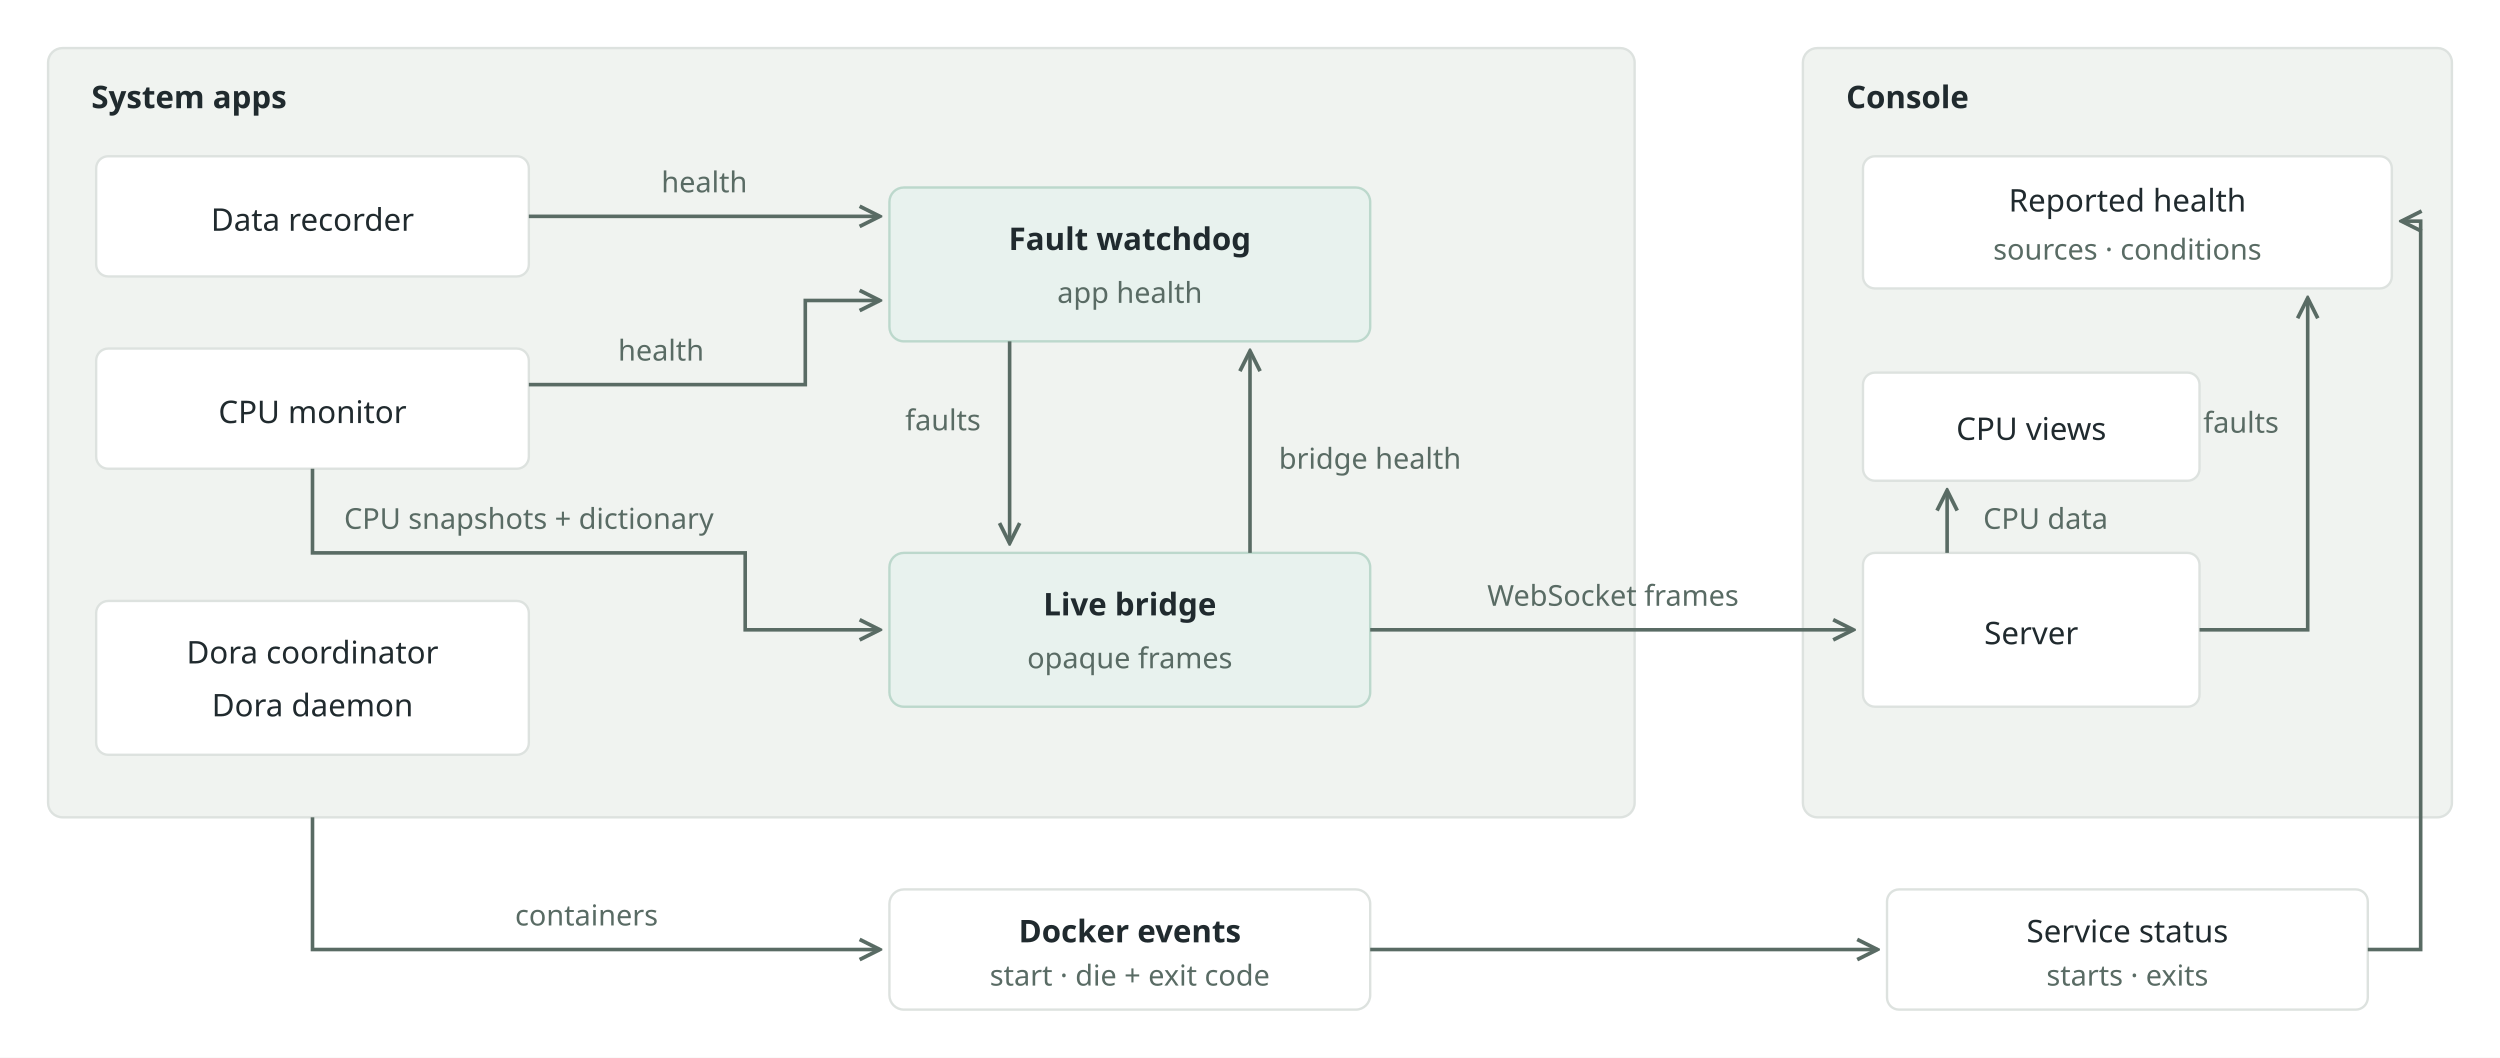
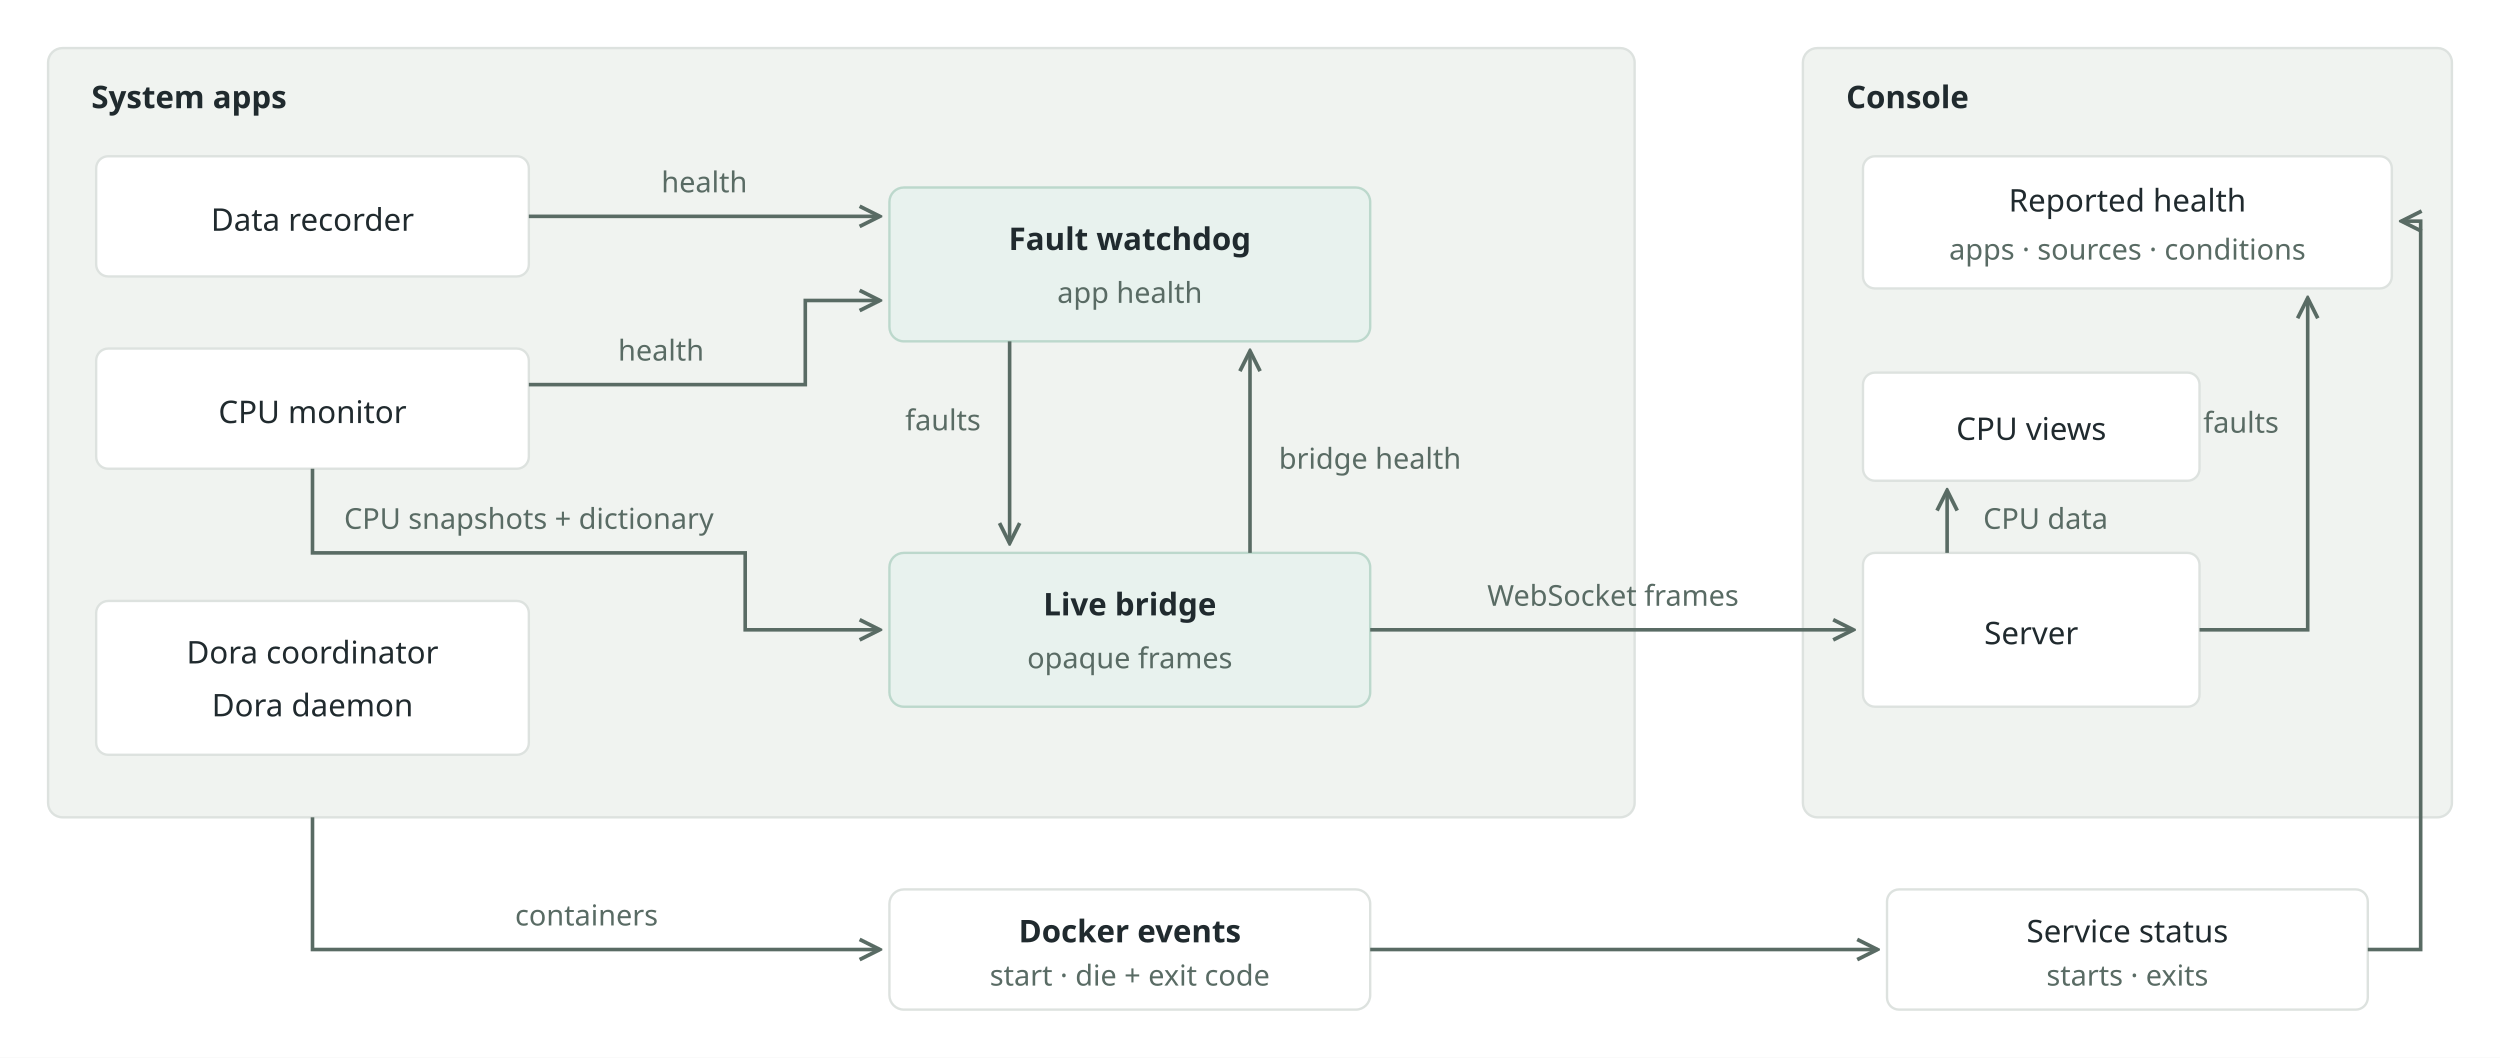
<svg xmlns="http://www.w3.org/2000/svg" viewBox="0 0 1040 440" role="img" font-family="system-ui,sans-serif" font-size="13">
  <rect width="1040" height="440" fill="#fff" />
  <defs>
    <marker id="a" viewBox="0 0 10 10" refX="9" refY="5" markerWidth="7" markerHeight="7" orient="auto-start-reverse">
      <path d="M1 1l8 4-8 4" fill="none" stroke="#596b64" stroke-width="1.5" />
    </marker>
  </defs>
  <rect x="20" y="20" width="660" height="320" rx="6" fill="#f0f3f0" stroke="#dde2df" />
  <text x="38" y="45" font-weight="600" fill="#202a2e">System apps</text>
  <rect x="40" y="65" width="180" height="50" rx="5" fill="#fff" stroke="#dde2df" />
  <text x="130" y="96" text-anchor="middle" fill="#202a2e">Data recorder</text>
  <rect x="40" y="145" width="180" height="50" rx="5" fill="#fff" stroke="#dde2df" />
  <text x="130" y="176" text-anchor="middle" fill="#202a2e">CPU monitor</text>
  <rect x="40" y="250" width="180" height="64" rx="5" fill="#fff" stroke="#dde2df" />
  <text x="130" y="276" text-anchor="middle" fill="#202a2e">Dora coordinator</text>
  <text x="130" y="298" text-anchor="middle" fill="#202a2e">Dora daemon</text>
  <rect x="370" y="78" width="200" height="64" rx="6" fill="#e8f2ee" stroke="#bcd8cc" />
  <text x="470" y="104" text-anchor="middle" fill="#202a2e" font-weight="600">Fault watchdog</text>
  <text x="470" y="126" text-anchor="middle" fill="#596b64" font-size="12">app health</text>
  <rect x="370" y="230" width="200" height="64" rx="6" fill="#e8f2ee" stroke="#bcd8cc" />
  <text x="470" y="256" text-anchor="middle" fill="#202a2e" font-weight="600">Live bridge</text>
  <text x="470" y="278" text-anchor="middle" fill="#596b64" font-size="12">opaque frames</text>
  <line x1="220" y1="90" x2="366" y2="90" stroke="#596b64" stroke-width="1.5" marker-end="url(#a)" />
  <text x="293" y="80" text-anchor="middle" fill="#596b64" font-size="12">health</text>
  <path d="M220 160 H335 V125 H366" fill="none" stroke="#596b64" stroke-width="1.5" marker-end="url(#a)" />
  <text x="275" y="150" text-anchor="middle" fill="#596b64" font-size="12">health</text>
  <path d="M130 195 V230 H310 V262 H366" fill="none" stroke="#596b64" stroke-width="1.5" marker-end="url(#a)" />
  <text x="220" y="220" text-anchor="middle" fill="#596b64" font-size="12">CPU snapshots + dictionary</text>
  <line x1="420" y1="142" x2="420" y2="226" stroke="#596b64" stroke-width="1.5" marker-end="url(#a)" />
  <text x="408" y="179" text-anchor="end" fill="#596b64" font-size="12">faults</text>
  <line x1="520" y1="230" x2="520" y2="146" stroke="#596b64" stroke-width="1.5" marker-end="url(#a)" />
  <text x="532" y="195" fill="#596b64" font-size="12">bridge health</text>
  <rect x="750" y="20" width="270" height="320" rx="6" fill="#f0f3f0" stroke="#dde2df" />
  <text x="768" y="45" font-weight="600" fill="#202a2e">Console</text>
  <rect x="775" y="65" width="220" height="55" rx="5" fill="#fff" stroke="#dde2df" />
  <text x="885" y="88" text-anchor="middle" fill="#202a2e">Reported health</text>
-   <text x="885" y="108" text-anchor="middle" fill="#596b64" font-size="12">sources · conditions</text>
+   <text x="885" y="108" text-anchor="middle" fill="#596b64" font-size="12">apps · sources · conditions</text>
  <rect x="775" y="155" width="140" height="45" rx="5" fill="#fff" stroke="#dde2df" />
  <text x="845" y="183" text-anchor="middle" fill="#202a2e">CPU views</text>
  <rect x="775" y="230" width="140" height="64" rx="5" fill="#fff" stroke="#dde2df" />
  <text x="845" y="268" text-anchor="middle" fill="#202a2e">Server</text>
  <line x1="570" y1="262" x2="771" y2="262" stroke="#596b64" stroke-width="1.5" marker-end="url(#a)" />
  <text x="671" y="252" text-anchor="middle" fill="#596b64" font-size="12">WebSocket frames</text>
  <line x1="810" y1="230" x2="810" y2="204" stroke="#596b64" stroke-width="1.5" marker-end="url(#a)" />
  <text x="825" y="220" fill="#596b64" font-size="12">CPU data</text>
  <path d="M915 262 H960 V124" fill="none" stroke="#596b64" stroke-width="1.5" marker-end="url(#a)" />
  <text x="948" y="180" text-anchor="end" fill="#596b64" font-size="12">faults</text>
  <rect x="785" y="370" width="200" height="50" rx="5" fill="#fff" stroke="#dde2df" />
  <text x="885" y="392" text-anchor="middle" fill="#202a2e">Service status</text>
  <text x="885" y="410" text-anchor="middle" fill="#596b64" font-size="12">starts · exits</text>
  <path d="M985 395 H1007 V92 H999" fill="none" stroke="#596b64" stroke-width="1.5" marker-end="url(#a)" />
  <rect x="370" y="370" width="200" height="50" rx="6" fill="#fff" stroke="#dde2df" />
  <text x="470" y="392" text-anchor="middle" fill="#202a2e" font-weight="600">Docker events</text>
  <text x="470" y="410" text-anchor="middle" fill="#596b64" font-size="12">start · die + exit code</text>
  <line x1="570" y1="395" x2="781" y2="395" stroke="#596b64" stroke-width="1.5" marker-end="url(#a)" />
  <path d="M130 340 V395 H366" fill="none" stroke="#596b64" stroke-width="1.5" marker-end="url(#a)" />
  <text x="244" y="385" text-anchor="middle" fill="#596b64" font-size="12">containers</text>
</svg>
